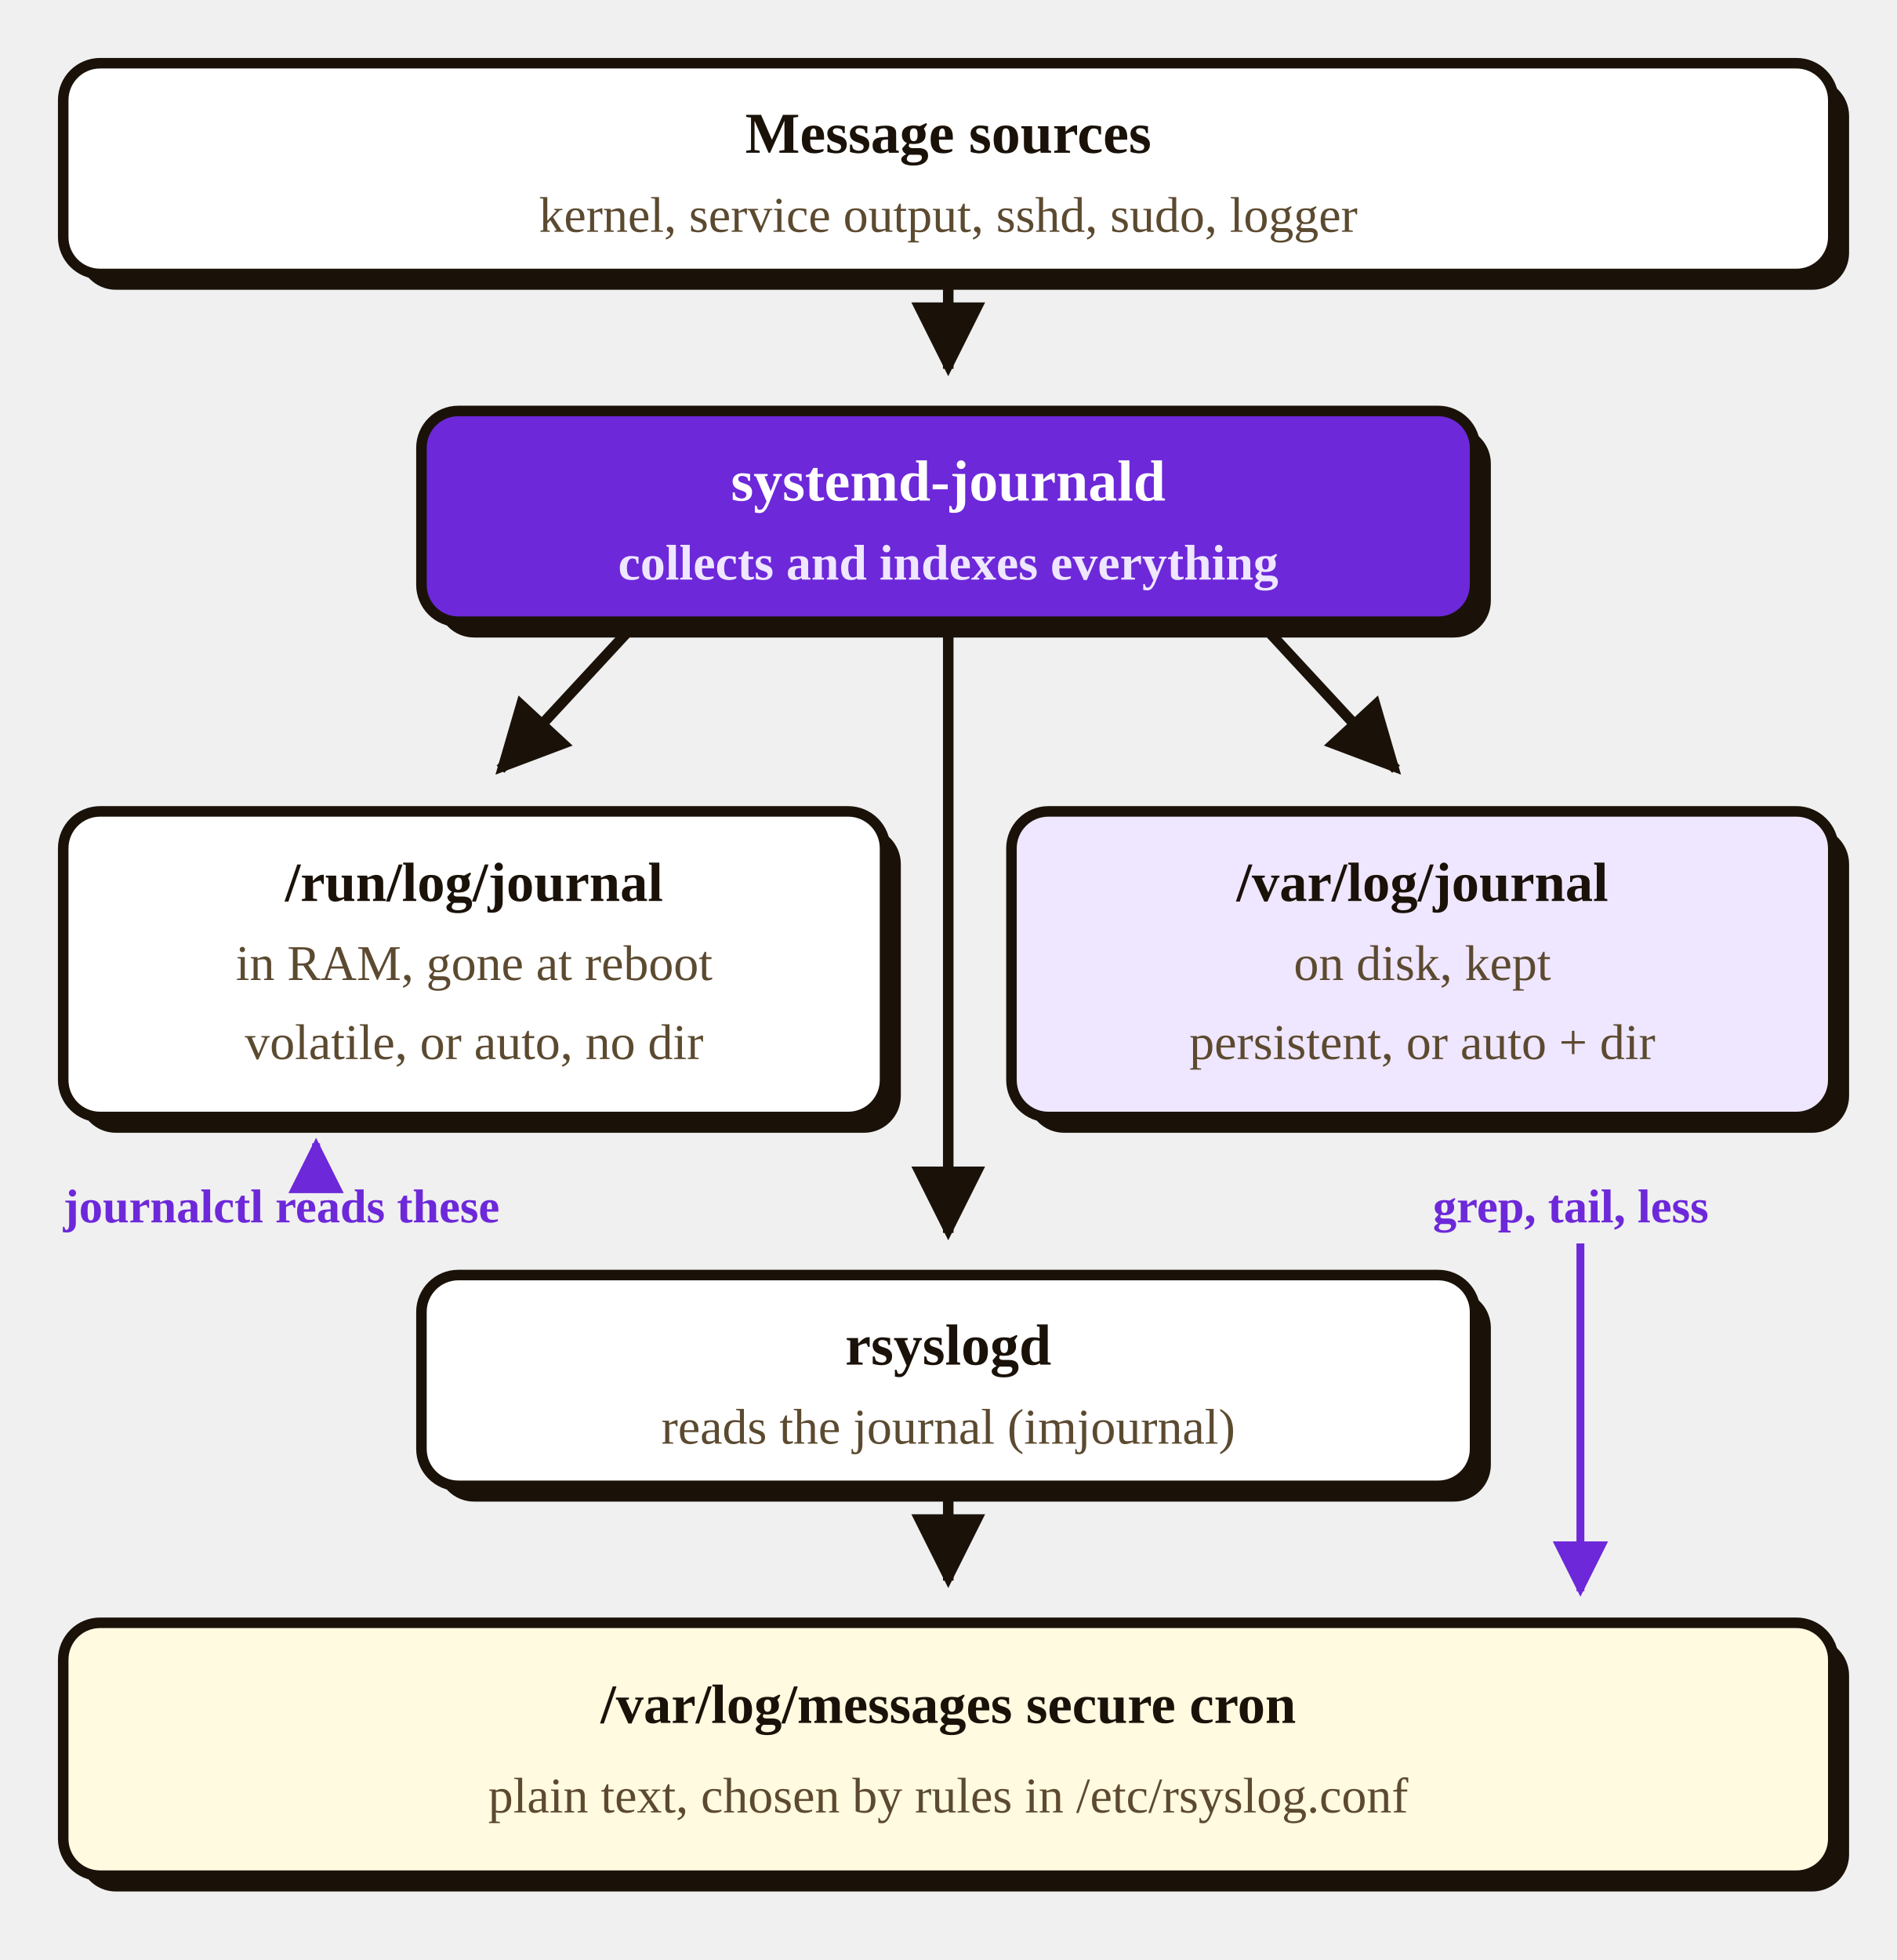
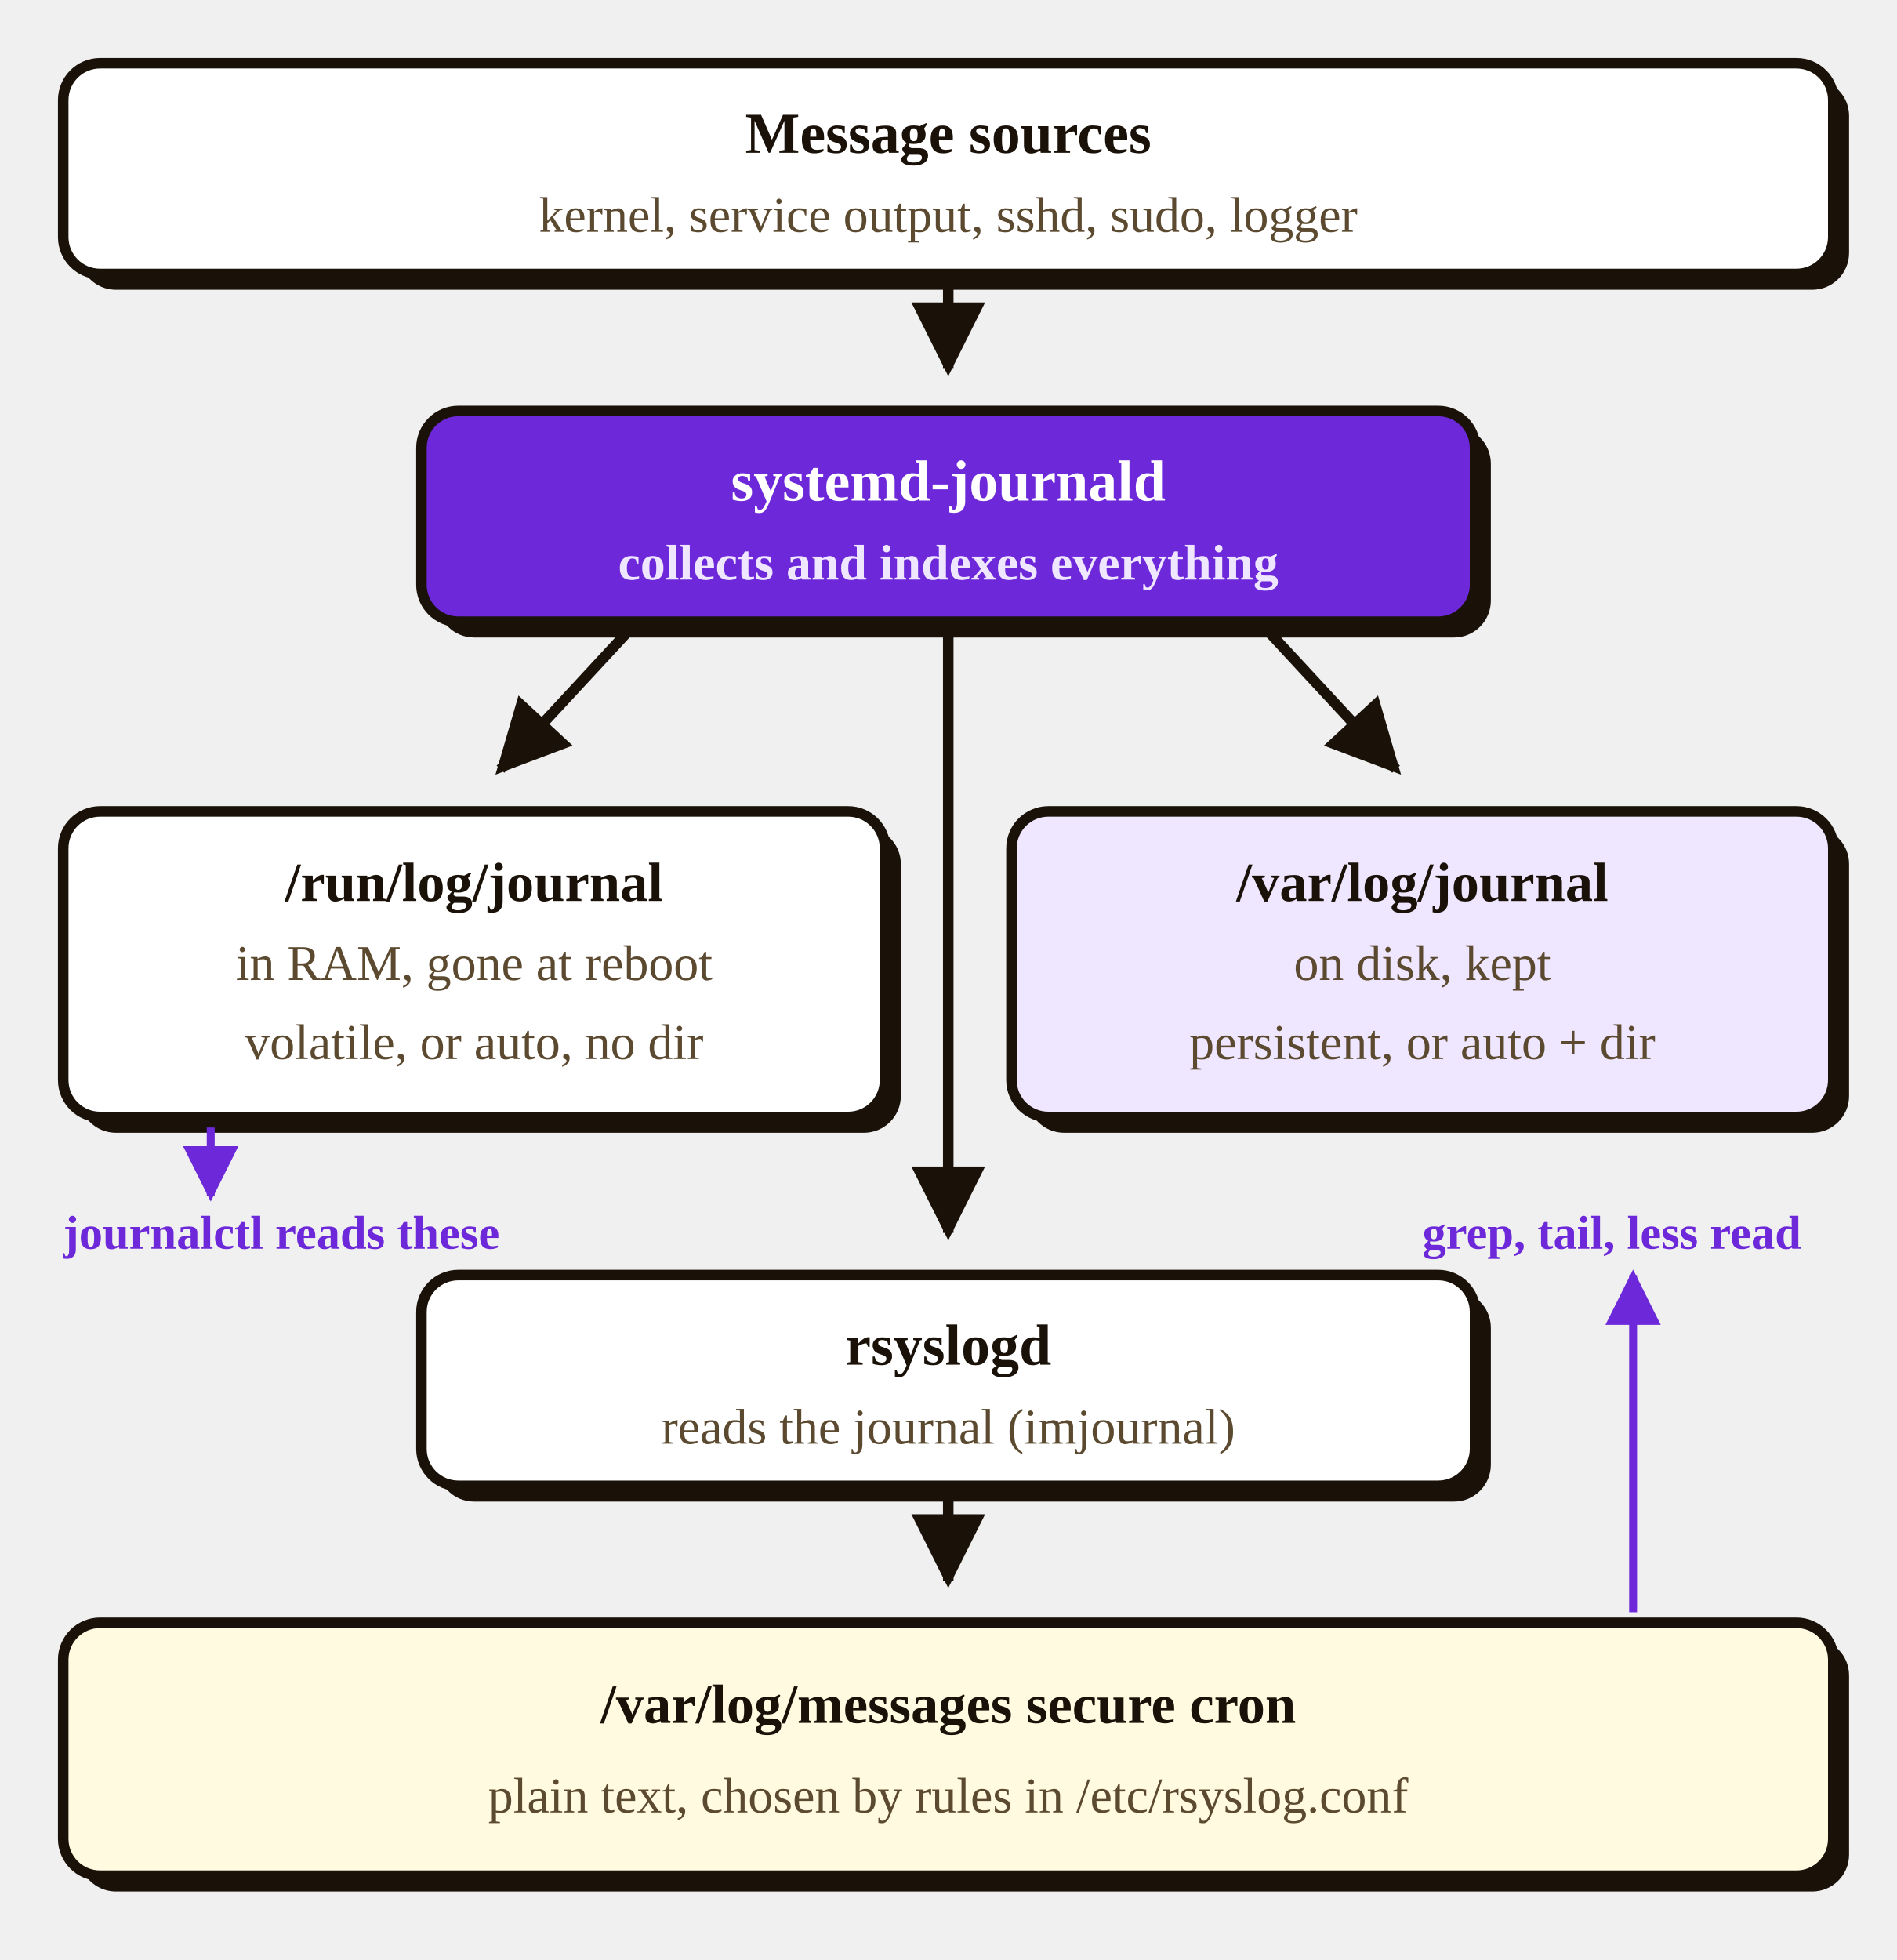
<svg xmlns="http://www.w3.org/2000/svg" viewBox="0 0 360 372" role="img" aria-label="Log flow: sources send messages to systemd-journald, which writes the binary journal to /run/log/journal or /var/log/journal, and rsyslogd reads the journal and writes text files under /var/log">
  <defs>
    <marker id="lf-ink" viewBox="0 0 10 10" refX="9" refY="5" markerWidth="7" markerHeight="7" orient="auto-start-reverse">
      <path d="M0 0L10 5L0 10z" fill="#1a1209" />
    </marker>
    <marker id="lf-pur" viewBox="0 0 10 10" refX="9" refY="5" markerWidth="7" markerHeight="7" orient="auto-start-reverse">
      <path d="M0 0L10 5L0 10z" fill="#6d28d9" />
    </marker>
  </defs>
  <rect x="15" y="15" width="336" height="40" rx="7" fill="#1a1209" />
  <rect x="12" y="12" width="336" height="40" rx="7" fill="#fff" stroke="#1a1209" stroke-width="2" />
  <text x="180" y="29" text-anchor="middle" font-size="11" font-weight="700" fill="#1a1209">Message sources</text>
  <text x="180" y="44" text-anchor="middle" font-size="9.5" font-weight="500" fill="#5c4a30">kernel, service output, sshd, sudo, logger</text>
  <rect x="83" y="81" width="200" height="40" rx="7" fill="#1a1209" />
  <rect x="80" y="78" width="200" height="40" rx="7" fill="#6d28d9" stroke="#1a1209" stroke-width="2" />
  <text x="180" y="95" text-anchor="middle" font-size="11" font-weight="800" fill="#fff" class="mono">systemd-journald</text>
  <text x="180" y="110" text-anchor="middle" font-size="9.5" font-weight="600" fill="#efe6ff">collects and indexes everything</text>
  <rect x="15" y="157" width="156" height="58" rx="7" fill="#1a1209" />
  <rect x="12" y="154" width="156" height="58" rx="7" fill="#fff" stroke="#1a1209" stroke-width="2" />
  <rect x="195" y="157" width="156" height="58" rx="7" fill="#1a1209" />
  <rect x="192" y="154" width="156" height="58" rx="7" fill="#efe6ff" stroke="#1a1209" stroke-width="2" />
  <g font-size="10.5" font-weight="700" fill="#1a1209" text-anchor="middle">
    <text x="90" y="171" class="mono">/run/log/journal</text>
    <text x="270" y="171" class="mono">/var/log/journal</text>
  </g>
  <g font-size="9.5" font-weight="500" fill="#5c4a30" text-anchor="middle">
    <text x="90" y="186">in RAM, gone at reboot</text>
    <text x="90" y="201">volatile, or auto, no dir</text>
    <text x="270" y="186">on disk, kept</text>
    <text x="270" y="201">persistent, or auto + dir</text>
  </g>
  <rect x="83" y="245" width="200" height="40" rx="7" fill="#1a1209" />
  <rect x="80" y="242" width="200" height="40" rx="7" fill="#fff" stroke="#1a1209" stroke-width="2" />
  <text x="180" y="259" text-anchor="middle" font-size="11" font-weight="800" fill="#1a1209" class="mono">rsyslogd</text>
  <text x="180" y="274" text-anchor="middle" font-size="9.5" font-weight="500" fill="#5c4a30">reads the journal (imjournal)</text>
  <rect x="15" y="311" width="336" height="48" rx="7" fill="#1a1209" />
  <rect x="12" y="308" width="336" height="48" rx="7" fill="#fffae0" stroke="#1a1209" stroke-width="2" />
  <text x="180" y="327" text-anchor="middle" font-size="10.5" font-weight="700" fill="#1a1209" class="mono">/var/log/messages  secure  cron</text>
  <text x="180" y="344" text-anchor="middle" font-size="9.5" font-weight="500" fill="#5c4a30">plain text, chosen by rules in /etc/rsyslog.conf</text>
  <g stroke="#1a1209" stroke-width="2" fill="none" marker-end="url(#lf-ink)">
    <path d="M180 53V70" />
    <path d="M120 119L95 146" />
    <path d="M240 119L265 146" />
    <path d="M180 119V234" />
    <path d="M180 283V300" />
  </g>
  <g font-size="9" font-weight="700" fill="#6d28d9">
-     <text x="12" y="232">journalctl reads these</text>
-     <text x="272" y="232">grep, tail, less</text>
+     <text x="12" y="237">journalctl reads these</text>
+     <text x="270" y="237">grep, tail, less read</text>
  </g>
  <g stroke="#6d28d9" stroke-width="1.5" fill="none" marker-end="url(#lf-pur)">
-     <path d="M60 224V217" />
-     <path d="M300 236V302" />
+     <path d="M40 214V227" />
+     <path d="M310 306V242" />
  </g>
</svg>
